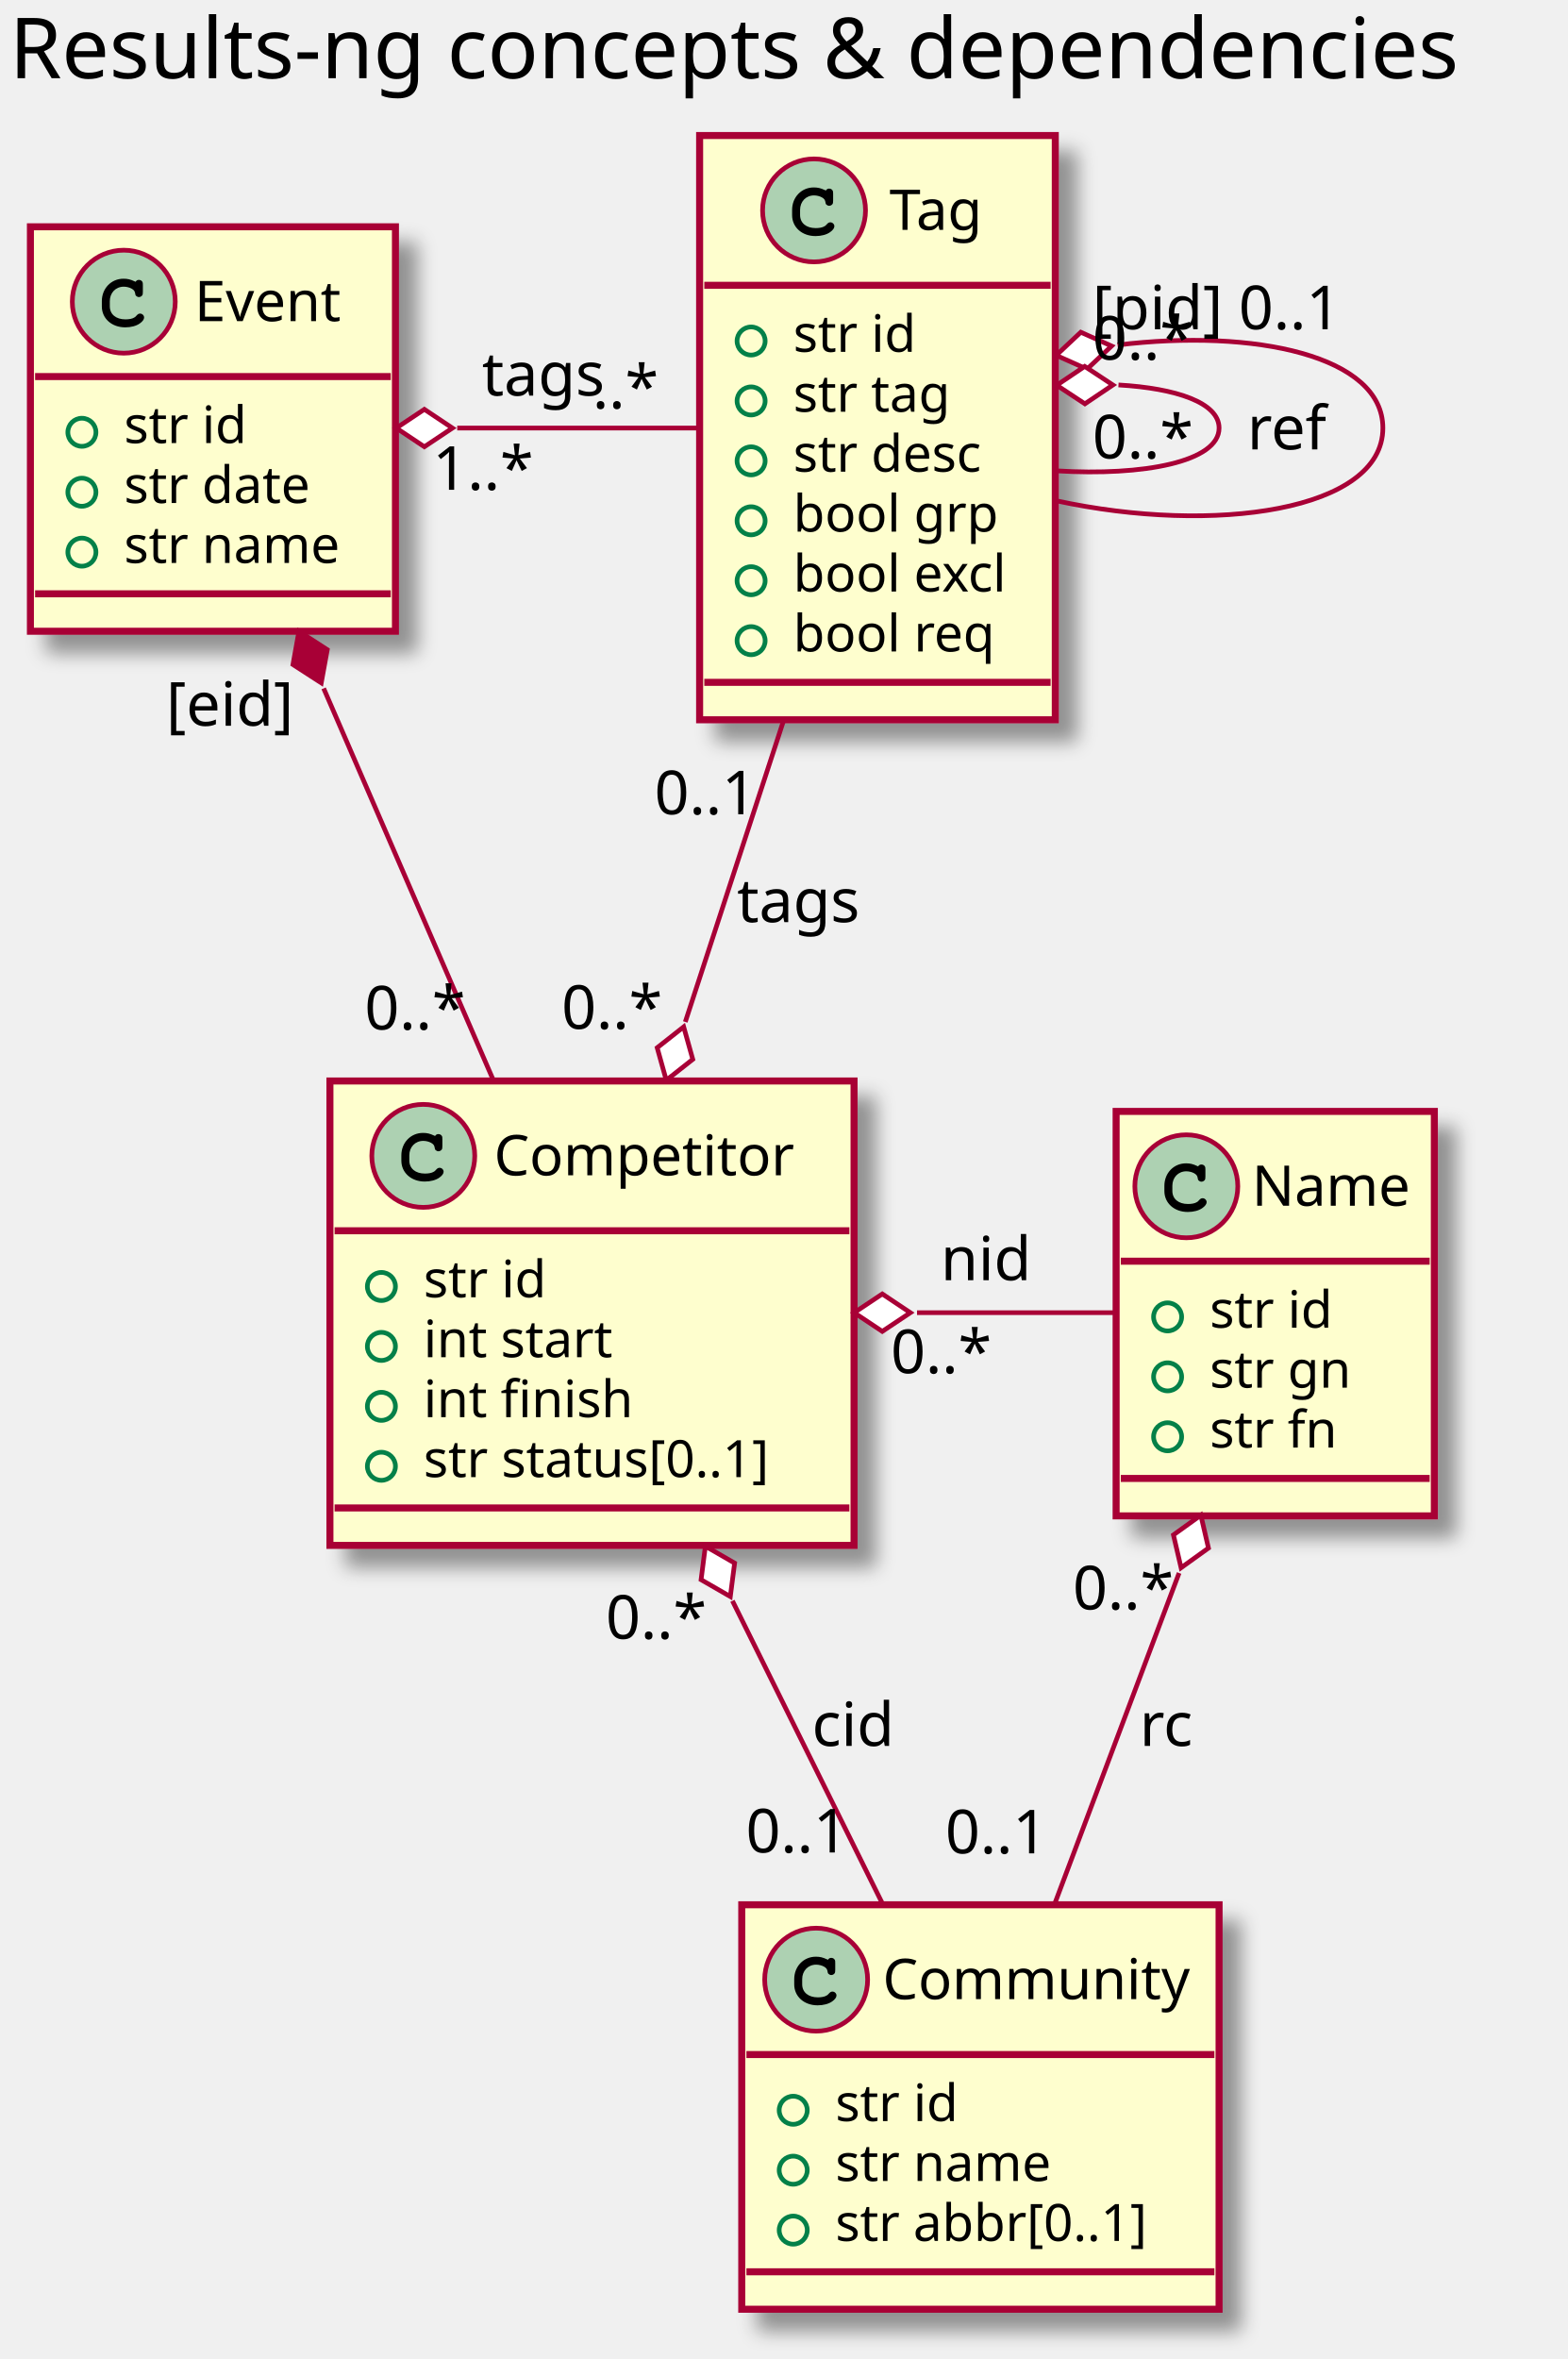
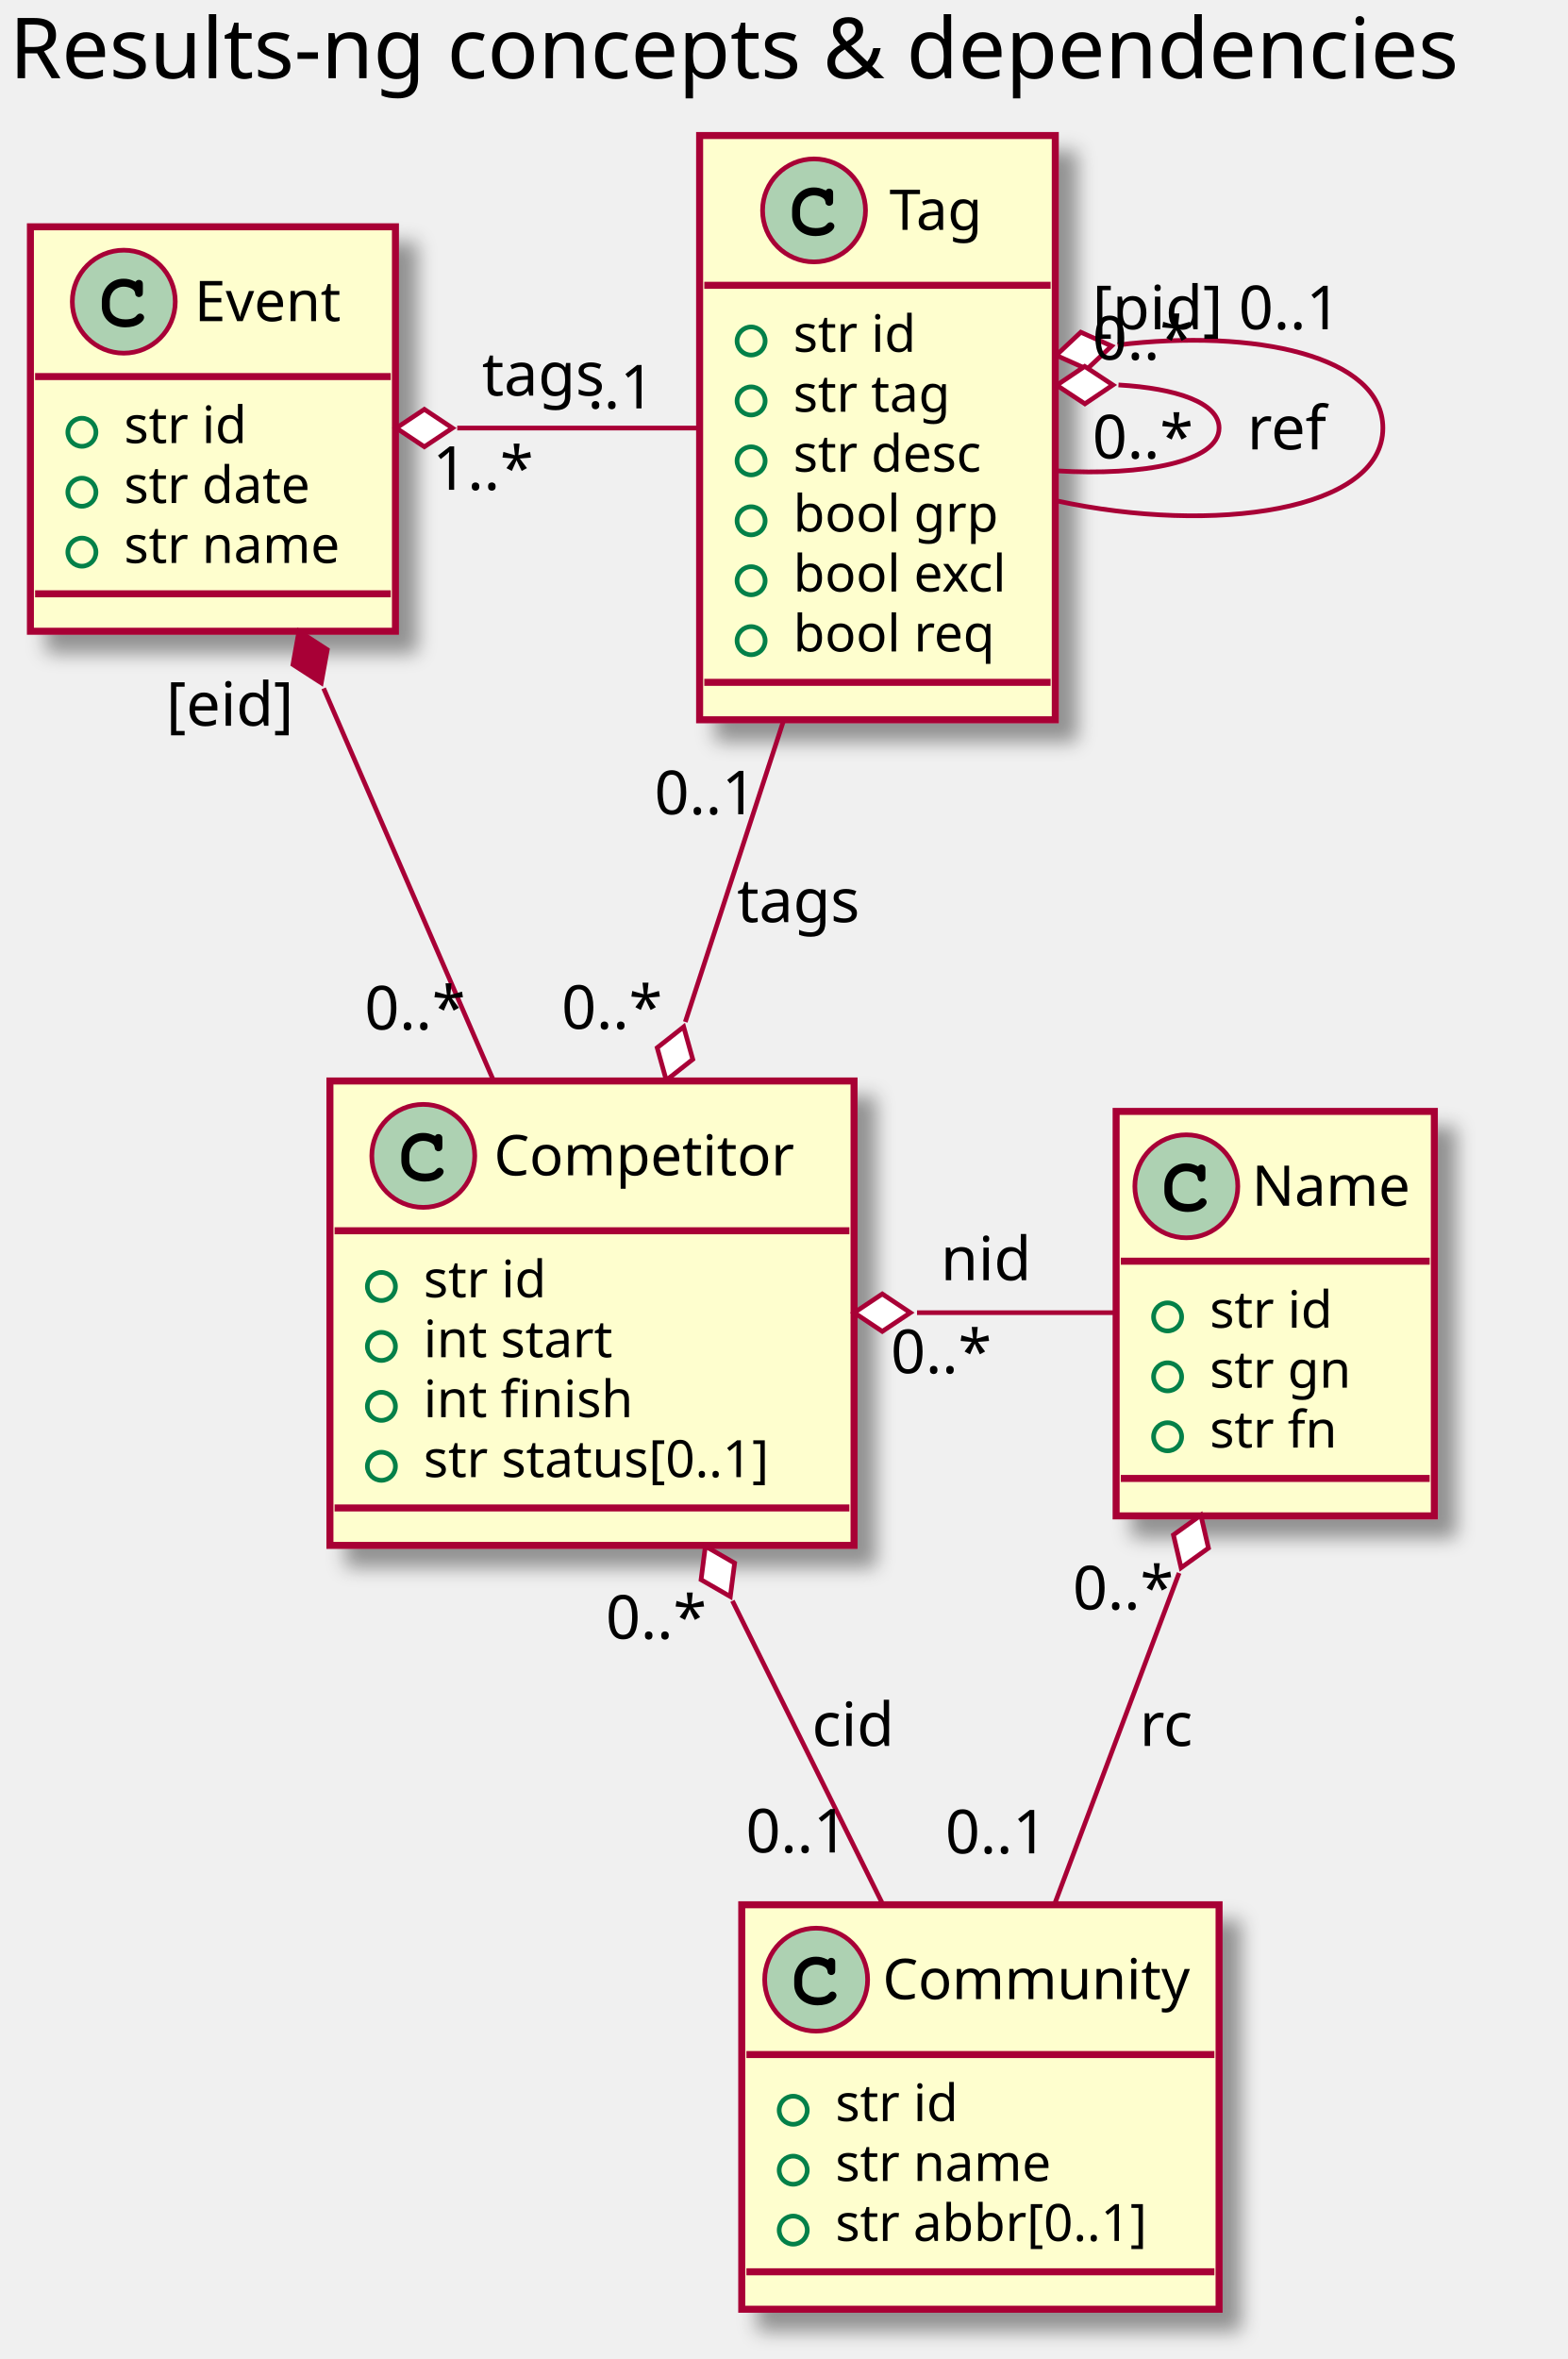
<svg xmlns="http://www.w3.org/2000/svg" contentScriptType="application/ecmascript" contentStyleType="text/css" height="504px" preserveAspectRatio="none" style="width:335px;height:504px;" version="1.1" viewBox="0 0 335 504" width="335px" zoomAndPan="magnify">
  <defs>
-     <filter height="300%" id="fv9wnqs01v78f" width="300%" x="-1" y="-1">
+     <filter height="300%" id="fg3kfb3zxeiu0" width="300%" x="-1" y="-1">
      <feGaussianBlur result="blurOut" stdDeviation="2.0" />
      <feColorMatrix in="blurOut" result="blurOut2" type="matrix" values="0 0 0 0 0 0 0 0 0 0 0 0 0 0 0 0 0 0 .4 0" />
      <feOffset dx="4.0" dy="4.0" in="blurOut2" result="blurOut3" />
      <feBlend in="SourceGraphic" in2="blurOut3" mode="normal" />
    </filter>
  </defs>
  <g>
    <text fill="#000000" font-family="sans-serif" font-size="18" lengthAdjust="spacingAndGlyphs" textLength="321" x="2" y="16.708">Results-ng concepts &amp; dependencies</text>
-     <rect fill="#FEFECE" filter="url(#fv9wnqs01v78f)" height="86.414" id="Event" style="stroke: #A80036; stroke-width: 1.5;" width="78" x="6.5" y="48.453" />
+     <rect fill="#FEFECE" filter="url(#fg3kfb3zxeiu0)" height="86.414" id="Event" style="stroke: #A80036; stroke-width: 1.5;" width="78" x="6.5" y="48.453" />
    <ellipse cx="26.45" cy="64.453" fill="#ADD1B2" rx="11" ry="11" style="stroke: #A80036; stroke-width: 1.0;" />
    <path d="M28.794,60.125 L28.966,60.203 C29.184,59.891 29.387,59.797 29.684,59.797 C29.981,59.797 30.262,59.938 30.419,60.203 C30.512,60.359 30.528,60.484 30.528,60.922 L30.528,62.344 C30.528,62.766 30.497,62.953 30.387,63.109 C30.216,63.328 29.95,63.469 29.684,63.469 C29.466,63.469 29.231,63.359 29.091,63.219 C28.95,63.094 28.919,62.969 28.856,62.562 C28.762,62.156 28.591,61.938 28.106,61.656 C27.637,61.406 27.028,61.25 26.45,61.25 C24.716,61.25 23.466,62.562 23.466,64.344 L23.466,65.438 C23.466,67.141 24.762,68.234 26.809,68.234 C27.575,68.234 28.262,68.109 28.684,67.844 C28.872,67.75 28.872,67.75 29.325,67.266 C29.512,67.078 29.716,67 29.934,67 C30.403,67 30.794,67.391 30.794,67.844 C30.794,68.234 30.466,68.688 29.887,69.094 C29.137,69.641 27.981,69.938 26.762,69.938 C23.872,69.938 21.762,68.047 21.762,65.469 L21.762,64.344 C21.762,61.625 23.762,59.547 26.387,59.547 C27.262,59.547 27.856,59.688 28.794,60.125 Z " />
    <text fill="#000000" font-family="sans-serif" font-size="12" lengthAdjust="spacingAndGlyphs" textLength="35" x="41.55" y="68.607">Event</text>
    <line style="stroke: #A80036; stroke-width: 1.5;" x1="7.5" x2="83.5" y1="80.453" y2="80.453" />
    <ellipse cx="17.5" cy="92.356" fill="none" rx="3" ry="3" style="stroke: #038048; stroke-width: 1.0;" />
    <text fill="#000000" font-family="sans-serif" font-size="11" lengthAdjust="spacingAndGlyphs" textLength="30" x="26.5" y="94.664">str id</text>
    <ellipse cx="17.5" cy="105.16" fill="none" rx="3" ry="3" style="stroke: #038048; stroke-width: 1.0;" />
    <text fill="#000000" font-family="sans-serif" font-size="11" lengthAdjust="spacingAndGlyphs" textLength="45" x="26.5" y="107.468">str date</text>
    <ellipse cx="17.5" cy="117.965" fill="none" rx="3" ry="3" style="stroke: #038048; stroke-width: 1.0;" />
    <text fill="#000000" font-family="sans-serif" font-size="11" lengthAdjust="spacingAndGlyphs" textLength="52" x="26.5" y="120.273">str name</text>
    <line style="stroke: #A80036; stroke-width: 1.5;" x1="7.5" x2="83.5" y1="126.867" y2="126.867" />
-     <rect fill="#FEFECE" filter="url(#fv9wnqs01v78f)" height="124.828" id="Tag" style="stroke: #A80036; stroke-width: 1.5;" width="76" x="149.5" y="28.953" />
+     <rect fill="#FEFECE" filter="url(#fg3kfb3zxeiu0)" height="124.828" id="Tag" style="stroke: #A80036; stroke-width: 1.5;" width="76" x="149.5" y="28.953" />
    <ellipse cx="173.95" cy="44.953" fill="#ADD1B2" rx="11" ry="11" style="stroke: #A80036; stroke-width: 1.0;" />
    <path d="M176.294,40.625 L176.466,40.703 C176.684,40.391 176.887,40.297 177.184,40.297 C177.481,40.297 177.762,40.438 177.919,40.703 C178.012,40.859 178.028,40.984 178.028,41.422 L178.028,42.844 C178.028,43.266 177.997,43.453 177.887,43.609 C177.716,43.828 177.45,43.969 177.184,43.969 C176.966,43.969 176.731,43.859 176.591,43.719 C176.45,43.594 176.419,43.469 176.356,43.062 C176.262,42.656 176.091,42.438 175.606,42.156 C175.137,41.906 174.528,41.75 173.95,41.75 C172.216,41.75 170.966,43.062 170.966,44.844 L170.966,45.938 C170.966,47.641 172.262,48.734 174.309,48.734 C175.075,48.734 175.762,48.609 176.184,48.344 C176.372,48.25 176.372,48.25 176.825,47.766 C177.012,47.578 177.216,47.5 177.434,47.5 C177.903,47.5 178.294,47.891 178.294,48.344 C178.294,48.734 177.966,49.188 177.387,49.594 C176.637,50.141 175.481,50.438 174.262,50.438 C171.372,50.438 169.262,48.547 169.262,45.969 L169.262,44.844 C169.262,42.125 171.262,40.047 173.887,40.047 C174.762,40.047 175.356,40.188 176.294,40.625 Z " />
    <text fill="#000000" font-family="sans-serif" font-size="12" lengthAdjust="spacingAndGlyphs" textLength="23" x="190.05" y="49.107">Tag</text>
    <line style="stroke: #A80036; stroke-width: 1.5;" x1="150.5" x2="224.5" y1="60.953" y2="60.953" />
    <ellipse cx="160.5" cy="72.856" fill="none" rx="3" ry="3" style="stroke: #038048; stroke-width: 1.0;" />
    <text fill="#000000" font-family="sans-serif" font-size="11" lengthAdjust="spacingAndGlyphs" textLength="30" x="169.5" y="75.164">str id</text>
    <ellipse cx="160.5" cy="85.66" fill="none" rx="3" ry="3" style="stroke: #038048; stroke-width: 1.0;" />
    <text fill="#000000" font-family="sans-serif" font-size="11" lengthAdjust="spacingAndGlyphs" textLength="38" x="169.5" y="87.968">str tag</text>
    <ellipse cx="160.5" cy="98.465" fill="none" rx="3" ry="3" style="stroke: #038048; stroke-width: 1.0;" />
    <text fill="#000000" font-family="sans-serif" font-size="11" lengthAdjust="spacingAndGlyphs" textLength="47" x="169.5" y="100.773">str desc</text>
    <ellipse cx="160.5" cy="111.269" fill="none" rx="3" ry="3" style="stroke: #038048; stroke-width: 1.0;" />
    <text fill="#000000" font-family="sans-serif" font-size="11" lengthAdjust="spacingAndGlyphs" textLength="47" x="169.5" y="113.578">bool grp</text>
    <ellipse cx="160.5" cy="124.074" fill="none" rx="3" ry="3" style="stroke: #038048; stroke-width: 1.0;" />
    <text fill="#000000" font-family="sans-serif" font-size="11" lengthAdjust="spacingAndGlyphs" textLength="50" x="169.5" y="126.382">bool excl</text>
    <ellipse cx="160.5" cy="136.879" fill="none" rx="3" ry="3" style="stroke: #038048; stroke-width: 1.0;" />
    <text fill="#000000" font-family="sans-serif" font-size="11" lengthAdjust="spacingAndGlyphs" textLength="47" x="169.5" y="139.187">bool req</text>
    <line style="stroke: #A80036; stroke-width: 1.5;" x1="150.5" x2="224.5" y1="145.781" y2="145.781" />
-     <rect fill="#FEFECE" filter="url(#fv9wnqs01v78f)" height="99.219" id="Competitor" style="stroke: #A80036; stroke-width: 1.5;" width="112" x="70.5" y="230.953" />
+     <rect fill="#FEFECE" filter="url(#fg3kfb3zxeiu0)" height="99.219" id="Competitor" style="stroke: #A80036; stroke-width: 1.5;" width="112" x="70.5" y="230.953" />
    <ellipse cx="90.45" cy="246.953" fill="#ADD1B2" rx="11" ry="11" style="stroke: #A80036; stroke-width: 1.0;" />
    <path d="M92.794,242.625 L92.966,242.703 C93.184,242.391 93.388,242.297 93.684,242.297 C93.981,242.297 94.263,242.438 94.419,242.703 C94.513,242.859 94.528,242.984 94.528,243.422 L94.528,244.844 C94.528,245.266 94.497,245.453 94.388,245.609 C94.216,245.828 93.95,245.969 93.684,245.969 C93.466,245.969 93.231,245.859 93.091,245.719 C92.95,245.594 92.919,245.469 92.856,245.062 C92.763,244.656 92.591,244.438 92.106,244.156 C91.638,243.906 91.028,243.75 90.45,243.75 C88.716,243.75 87.466,245.062 87.466,246.844 L87.466,247.938 C87.466,249.641 88.763,250.734 90.809,250.734 C91.575,250.734 92.263,250.609 92.684,250.344 C92.872,250.25 92.872,250.25 93.325,249.766 C93.513,249.578 93.716,249.5 93.934,249.5 C94.403,249.5 94.794,249.891 94.794,250.344 C94.794,250.734 94.466,251.188 93.888,251.594 C93.138,252.141 91.981,252.438 90.763,252.438 C87.872,252.438 85.763,250.547 85.763,247.969 L85.763,246.844 C85.763,244.125 87.763,242.047 90.388,242.047 C91.263,242.047 91.856,242.188 92.794,242.625 Z " />
    <text fill="#000000" font-family="sans-serif" font-size="12" lengthAdjust="spacingAndGlyphs" textLength="69" x="105.55" y="251.107">Competitor</text>
    <line style="stroke: #A80036; stroke-width: 1.5;" x1="71.5" x2="181.5" y1="262.953" y2="262.953" />
    <ellipse cx="81.5" cy="274.856" fill="none" rx="3" ry="3" style="stroke: #038048; stroke-width: 1.0;" />
    <text fill="#000000" font-family="sans-serif" font-size="11" lengthAdjust="spacingAndGlyphs" textLength="30" x="90.5" y="277.164">str id</text>
    <ellipse cx="81.5" cy="287.66" fill="none" rx="3" ry="3" style="stroke: #038048; stroke-width: 1.0;" />
    <text fill="#000000" font-family="sans-serif" font-size="11" lengthAdjust="spacingAndGlyphs" textLength="45" x="90.5" y="289.968">int start</text>
    <ellipse cx="81.5" cy="300.465" fill="none" rx="3" ry="3" style="stroke: #038048; stroke-width: 1.0;" />
    <text fill="#000000" font-family="sans-serif" font-size="11" lengthAdjust="spacingAndGlyphs" textLength="49" x="90.5" y="302.773">int finish</text>
    <ellipse cx="81.5" cy="313.269" fill="none" rx="3" ry="3" style="stroke: #038048; stroke-width: 1.0;" />
    <text fill="#000000" font-family="sans-serif" font-size="11" lengthAdjust="spacingAndGlyphs" textLength="86" x="90.5" y="315.578">str status[0..1]</text>
    <line style="stroke: #A80036; stroke-width: 1.5;" x1="71.5" x2="181.5" y1="322.172" y2="322.172" />
-     <rect fill="#FEFECE" filter="url(#fv9wnqs01v78f)" height="86.414" id="Name" style="stroke: #A80036; stroke-width: 1.5;" width="68" x="238.5" y="237.453" />
+     <rect fill="#FEFECE" filter="url(#fg3kfb3zxeiu0)" height="86.414" id="Name" style="stroke: #A80036; stroke-width: 1.5;" width="68" x="238.5" y="237.453" />
    <ellipse cx="253.5" cy="253.453" fill="#ADD1B2" rx="11" ry="11" style="stroke: #A80036; stroke-width: 1.0;" />
    <path d="M255.844,249.125 L256.016,249.203 C256.234,248.891 256.438,248.797 256.734,248.797 C257.031,248.797 257.312,248.938 257.469,249.203 C257.562,249.359 257.578,249.484 257.578,249.922 L257.578,251.344 C257.578,251.766 257.547,251.953 257.438,252.109 C257.266,252.328 257,252.469 256.734,252.469 C256.516,252.469 256.281,252.359 256.141,252.219 C256,252.094 255.969,251.969 255.906,251.562 C255.812,251.156 255.641,250.938 255.156,250.656 C254.688,250.406 254.078,250.25 253.5,250.25 C251.766,250.25 250.516,251.562 250.516,253.344 L250.516,254.438 C250.516,256.141 251.812,257.234 253.859,257.234 C254.625,257.234 255.312,257.109 255.734,256.844 C255.922,256.75 255.922,256.75 256.375,256.266 C256.562,256.078 256.766,256 256.984,256 C257.453,256 257.844,256.391 257.844,256.844 C257.844,257.234 257.516,257.688 256.938,258.094 C256.188,258.641 255.031,258.938 253.812,258.938 C250.922,258.938 248.812,257.047 248.812,254.469 L248.812,253.344 C248.812,250.625 250.812,248.547 253.438,248.547 C254.312,248.547 254.906,248.688 255.844,249.125 Z " />
    <text fill="#000000" font-family="sans-serif" font-size="12" lengthAdjust="spacingAndGlyphs" textLength="36" x="267.5" y="257.607">Name</text>
    <line style="stroke: #A80036; stroke-width: 1.5;" x1="239.5" x2="305.5" y1="269.453" y2="269.453" />
    <ellipse cx="249.5" cy="281.356" fill="none" rx="3" ry="3" style="stroke: #038048; stroke-width: 1.0;" />
    <text fill="#000000" font-family="sans-serif" font-size="11" lengthAdjust="spacingAndGlyphs" textLength="30" x="258.5" y="283.664">str id</text>
    <ellipse cx="249.5" cy="294.16" fill="none" rx="3" ry="3" style="stroke: #038048; stroke-width: 1.0;" />
    <text fill="#000000" font-family="sans-serif" font-size="11" lengthAdjust="spacingAndGlyphs" textLength="34" x="258.5" y="296.468">str gn</text>
    <ellipse cx="249.5" cy="306.965" fill="none" rx="3" ry="3" style="stroke: #038048; stroke-width: 1.0;" />
    <text fill="#000000" font-family="sans-serif" font-size="11" lengthAdjust="spacingAndGlyphs" textLength="31" x="258.5" y="309.273">str fn</text>
    <line style="stroke: #A80036; stroke-width: 1.5;" x1="239.5" x2="305.5" y1="315.867" y2="315.867" />
-     <rect fill="#FEFECE" filter="url(#fv9wnqs01v78f)" height="86.414" id="Community" style="stroke: #A80036; stroke-width: 1.5;" width="102" x="158.5" y="406.953" />
+     <rect fill="#FEFECE" filter="url(#fg3kfb3zxeiu0)" height="86.414" id="Community" style="stroke: #A80036; stroke-width: 1.5;" width="102" x="158.5" y="406.953" />
    <ellipse cx="174.4" cy="422.953" fill="#ADD1B2" rx="11" ry="11" style="stroke: #A80036; stroke-width: 1.0;" />
    <path d="M176.744,418.625 L176.916,418.703 C177.134,418.391 177.338,418.297 177.634,418.297 C177.931,418.297 178.213,418.438 178.369,418.703 C178.463,418.859 178.478,418.984 178.478,419.422 L178.478,420.844 C178.478,421.266 178.447,421.453 178.338,421.609 C178.166,421.828 177.9,421.969 177.634,421.969 C177.416,421.969 177.181,421.859 177.041,421.719 C176.9,421.594 176.869,421.469 176.806,421.062 C176.713,420.656 176.541,420.438 176.056,420.156 C175.588,419.906 174.978,419.75 174.4,419.75 C172.666,419.75 171.416,421.062 171.416,422.844 L171.416,423.938 C171.416,425.641 172.713,426.734 174.759,426.734 C175.525,426.734 176.213,426.609 176.634,426.344 C176.822,426.25 176.822,426.25 177.275,425.766 C177.463,425.578 177.666,425.5 177.884,425.5 C178.353,425.5 178.744,425.891 178.744,426.344 C178.744,426.734 178.416,427.188 177.838,427.594 C177.088,428.141 175.931,428.438 174.713,428.438 C171.822,428.438 169.713,426.547 169.713,423.969 L169.713,422.844 C169.713,420.125 171.713,418.047 174.338,418.047 C175.213,418.047 175.806,418.188 176.744,418.625 Z " />
    <text fill="#000000" font-family="sans-serif" font-size="12" lengthAdjust="spacingAndGlyphs" textLength="68" x="188.6" y="427.107">Community</text>
    <line style="stroke: #A80036; stroke-width: 1.5;" x1="159.5" x2="259.5" y1="438.953" y2="438.953" />
    <ellipse cx="169.5" cy="450.856" fill="none" rx="3" ry="3" style="stroke: #038048; stroke-width: 1.0;" />
    <text fill="#000000" font-family="sans-serif" font-size="11" lengthAdjust="spacingAndGlyphs" textLength="30" x="178.5" y="453.164">str id</text>
    <ellipse cx="169.5" cy="463.66" fill="none" rx="3" ry="3" style="stroke: #038048; stroke-width: 1.0;" />
    <text fill="#000000" font-family="sans-serif" font-size="11" lengthAdjust="spacingAndGlyphs" textLength="52" x="178.5" y="465.968">str name</text>
    <ellipse cx="169.5" cy="476.465" fill="none" rx="3" ry="3" style="stroke: #038048; stroke-width: 1.0;" />
    <text fill="#000000" font-family="sans-serif" font-size="11" lengthAdjust="spacingAndGlyphs" textLength="76" x="178.5" y="478.773">str abbr[0..1]</text>
    <line style="stroke: #A80036; stroke-width: 1.5;" x1="159.5" x2="259.5" y1="485.367" y2="485.367" />
    <path d="M97.699,91.453 C114.835,91.453 133.545,91.453 149.431,91.453 " fill="none" id="Event-Tag" style="stroke: #A80036; stroke-width: 1.0;" />
    <polygon fill="#FFFFFF" points="84.678,91.453,90.678,95.453,96.678,91.453,90.678,87.453,84.678,91.453" style="stroke: #A80036; stroke-width: 1.0;" />
    <text fill="#000000" font-family="sans-serif" font-size="13" lengthAdjust="spacingAndGlyphs" textLength="28" x="103" y="84.52">tags</text>
    <text fill="#000000" font-family="sans-serif" font-size="13" lengthAdjust="spacingAndGlyphs" textLength="23" x="92.438" y="104.647">1..*</text>
-     <text fill="#000000" font-family="sans-serif" font-size="13" lengthAdjust="spacingAndGlyphs" textLength="15" x="126.599" y="87.257">..*</text>
+     <text fill="#000000" font-family="sans-serif" font-size="13" lengthAdjust="spacingAndGlyphs" textLength="16" x="125.513" y="87.257">..1</text>
    <path d="M69.157,147.069 C80.653,173.608 94.352,205.234 105.477,230.918 " fill="none" id="Event-Competitor" style="stroke: #A80036; stroke-width: 1.0;" />
    <polygon fill="#A80036" points="63.88,134.886,62.595,141.982,68.65,145.898,69.936,138.802,63.88,134.886" style="stroke: #A80036; stroke-width: 1.0;" />
    <text fill="#000000" font-family="sans-serif" font-size="13" lengthAdjust="spacingAndGlyphs" textLength="29" x="35.499" y="155.048">[eid]</text>
    <text fill="#000000" font-family="sans-serif" font-size="13" lengthAdjust="spacingAndGlyphs" textLength="23" x="77.903" y="219.958">0..*</text>
    <path d="M238.798,73.71 C268.189,70.142 295.5,76.056 295.5,91.453 C295.5,109.129 259.508,114.307 225.695,106.988 " fill="none" id="Tag-Tag" style="stroke: #A80036; stroke-width: 1.0;" />
    <polygon fill="#FFFFFF" points="225.695,75.918,232.276,78.866,237.528,73.924,230.947,70.977,225.695,75.918" style="stroke: #A80036; stroke-width: 1.0;" />
    <text fill="#000000" font-family="sans-serif" font-size="13" lengthAdjust="spacingAndGlyphs" textLength="57" x="233.407" y="70.339">[pid] 0..1</text>
    <path d="M239.002,82.243 C251.35,82.963 260.5,86.033 260.5,91.453 C260.5,98.68 244.234,101.728 225.808,100.599 " fill="none" id="Tag-Tag" style="stroke: #A80036; stroke-width: 1.0;" />
    <polygon fill="#FFFFFF" points="225.808,82.307,231.827,86.278,237.808,82.249,231.789,78.278,225.808,82.307" style="stroke: #A80036; stroke-width: 1.0;" />
    <text fill="#000000" font-family="sans-serif" font-size="13" lengthAdjust="spacingAndGlyphs" textLength="17" x="266.5" y="96.02">ref</text>
    <text fill="#000000" font-family="sans-serif" font-size="13" lengthAdjust="spacingAndGlyphs" textLength="23" x="233.435" y="76.848">0..*</text>
    <text fill="#000000" font-family="sans-serif" font-size="13" lengthAdjust="spacingAndGlyphs" textLength="23" x="233.435" y="97.941">0..*</text>
    <path d="M195.954,280.453 C210.706,280.453 225.651,280.453 238.373,280.453 " fill="none" id="Competitor-Name" style="stroke: #A80036; stroke-width: 1.0;" />
    <polygon fill="#FFFFFF" points="182.53,280.453,188.53,284.453,194.53,280.453,188.53,276.453,182.53,280.453" style="stroke: #A80036; stroke-width: 1.0;" />
    <text fill="#000000" font-family="sans-serif" font-size="13" lengthAdjust="spacingAndGlyphs" textLength="19" x="201" y="273.52">nid</text>
    <text fill="#000000" font-family="sans-serif" font-size="13" lengthAdjust="spacingAndGlyphs" textLength="23" x="190.338" y="293.382">0..*</text>
    <path d="M156.512,342.02 C167.158,363.504 178.899,387.197 188.617,406.81 " fill="none" id="Competitor-Community" style="stroke: #A80036; stroke-width: 1.0;" />
    <polygon fill="#FFFFFF" points="150.73,330.351,149.81,337.503,156.059,341.103,156.978,333.951,150.73,330.351" style="stroke: #A80036; stroke-width: 1.0;" />
    <text fill="#000000" font-family="sans-serif" font-size="13" lengthAdjust="spacingAndGlyphs" textLength="18" x="173.5" y="373.02">cid</text>
    <text fill="#000000" font-family="sans-serif" font-size="13" lengthAdjust="spacingAndGlyphs" textLength="23" x="129.441" y="350.125">0..*</text>
    <text fill="#000000" font-family="sans-serif" font-size="13" lengthAdjust="spacingAndGlyphs" textLength="24" x="159.376" y="395.783">0..1</text>
    <path d="M167.357,154.202 C160.632,174.817 153.145,197.77 146.436,218.337 " fill="none" id="Tag-Competitor" style="stroke: #A80036; stroke-width: 1.0;" />
    <polygon fill="#FFFFFF" points="142.373,230.792,148.036,226.328,146.094,219.384,140.431,223.847,142.373,230.792" style="stroke: #A80036; stroke-width: 1.0;" />
    <text fill="#000000" font-family="sans-serif" font-size="13" lengthAdjust="spacingAndGlyphs" textLength="28" x="157.5" y="197.02">tags</text>
    <text fill="#000000" font-family="sans-serif" font-size="13" lengthAdjust="spacingAndGlyphs" textLength="24" x="139.841" y="173.969">0..1</text>
    <text fill="#000000" font-family="sans-serif" font-size="13" lengthAdjust="spacingAndGlyphs" textLength="23" x="119.988" y="219.815">0..*</text>
    <path d="M251.958,336.069 C243.33,359.008 233.45,385.277 225.392,406.699 " fill="none" id="Name-Community" style="stroke: #A80036; stroke-width: 1.0;" />
    <polygon fill="#FFFFFF" points="256.602,323.72,250.746,327.928,252.377,334.952,258.233,330.744,256.602,323.72" style="stroke: #A80036; stroke-width: 1.0;" />
    <text fill="#000000" font-family="sans-serif" font-size="13" lengthAdjust="spacingAndGlyphs" textLength="12" x="243.5" y="373.02">rc</text>
    <text fill="#000000" font-family="sans-serif" font-size="13" lengthAdjust="spacingAndGlyphs" textLength="23" x="229.235" y="343.856">0..*</text>
    <text fill="#000000" font-family="sans-serif" font-size="13" lengthAdjust="spacingAndGlyphs" textLength="24" x="201.988" y="395.973">0..1</text>
  </g>
</svg>
